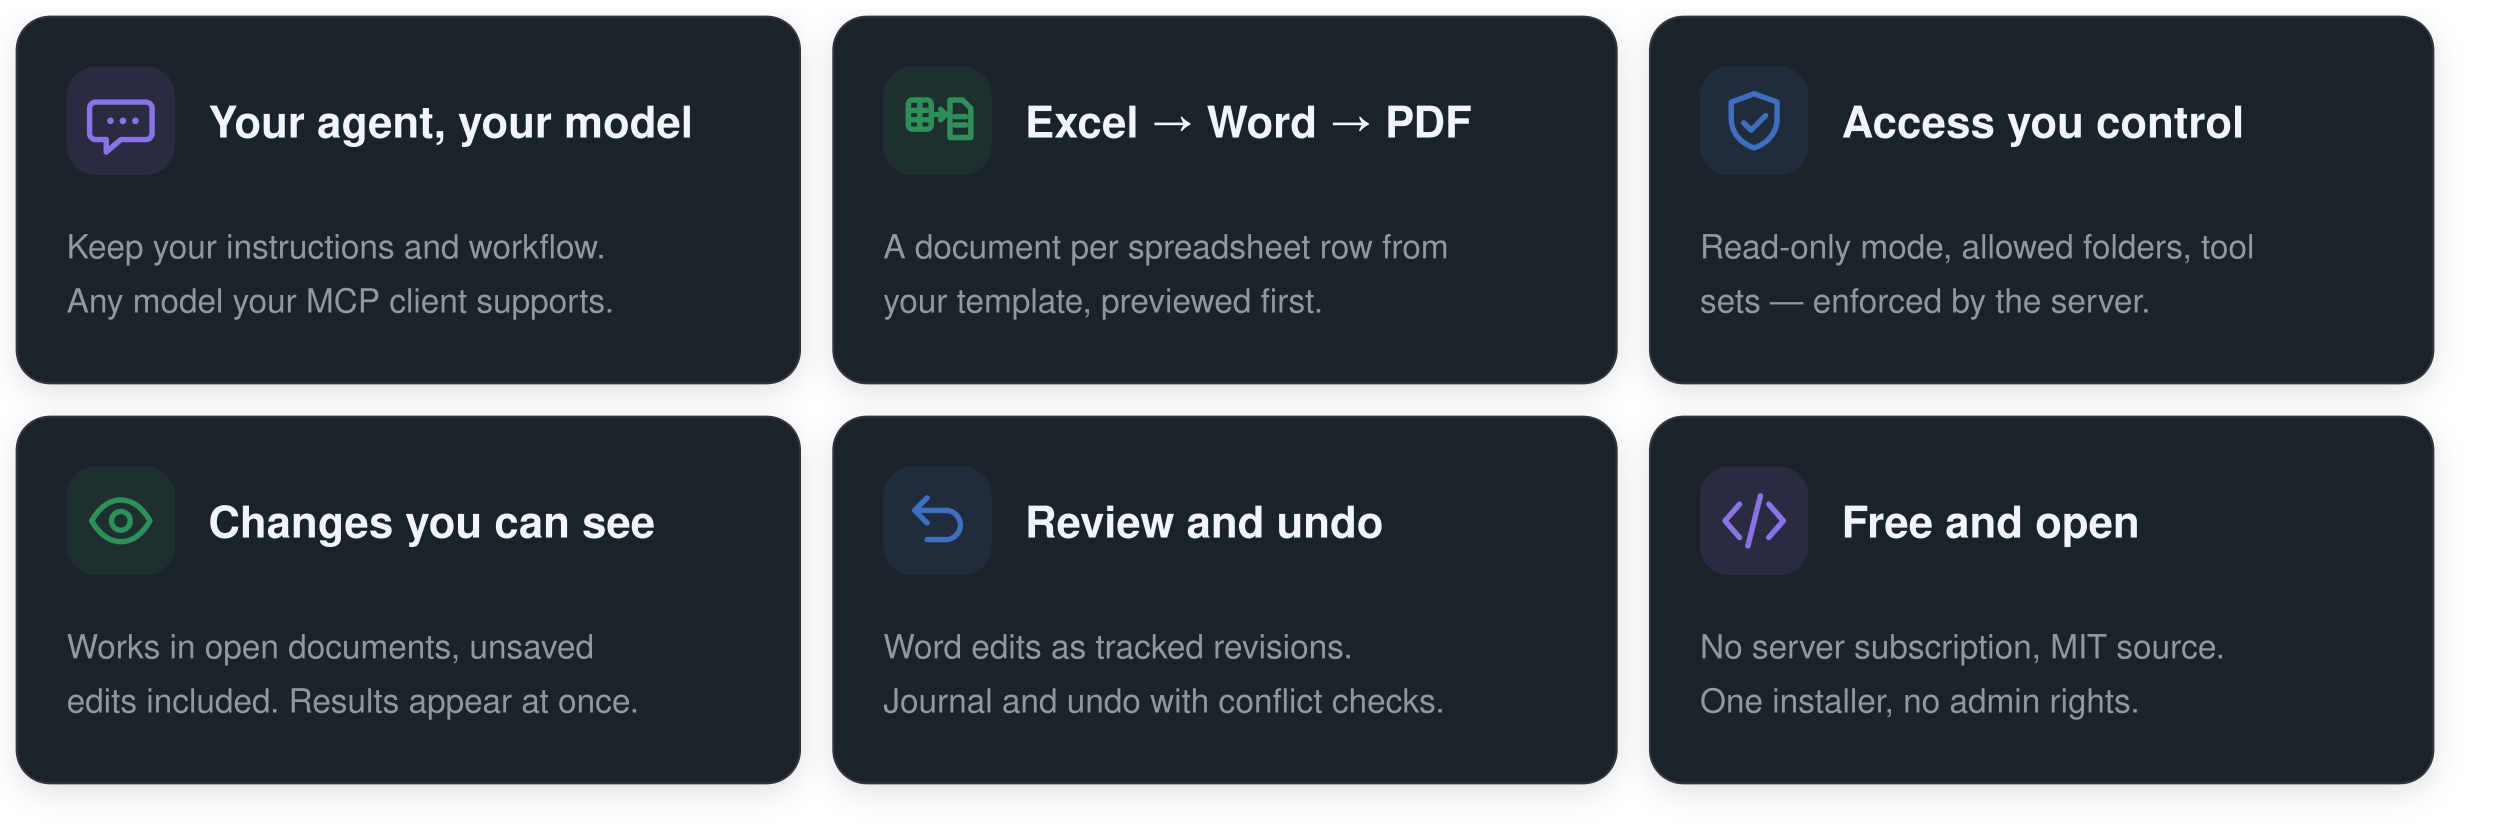
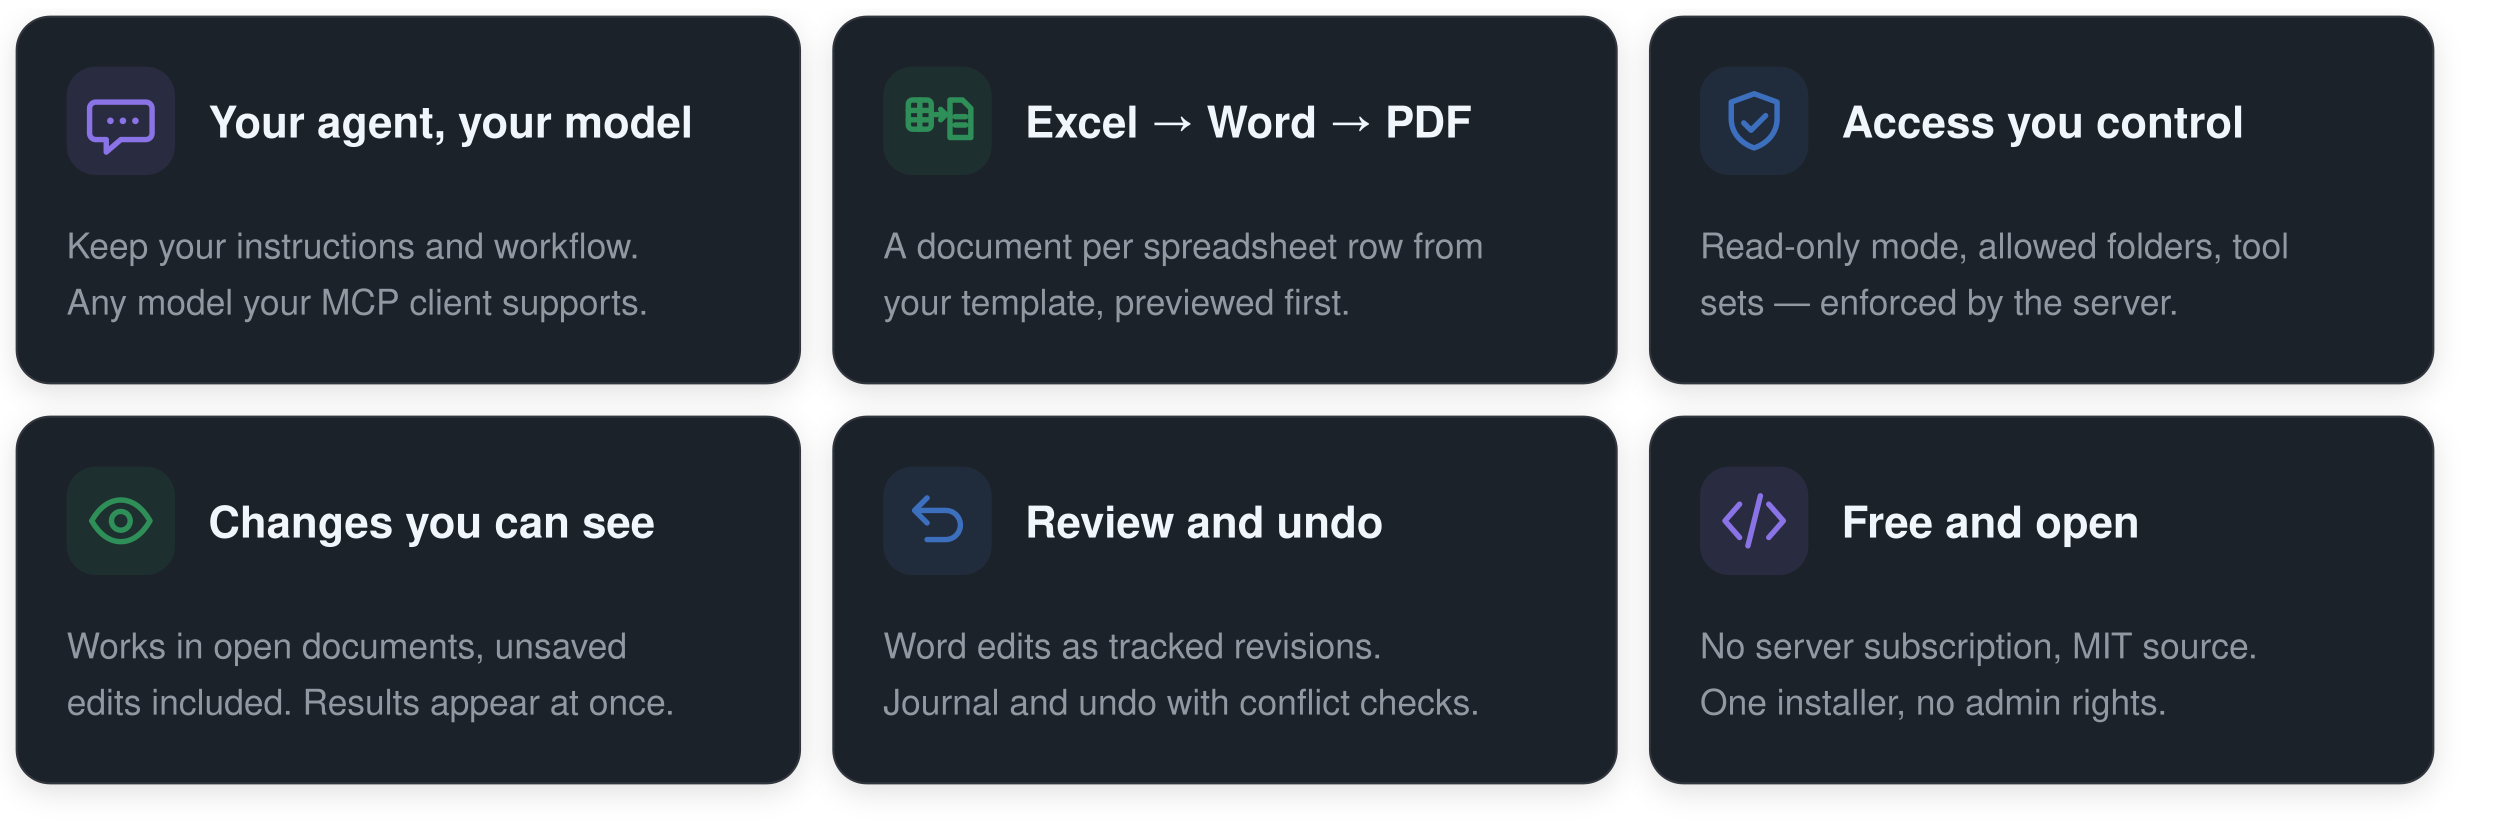
<svg xmlns="http://www.w3.org/2000/svg" width="1200" height="400" viewBox="0 0 1200 400" role="img" aria-label="Your agent, your model: Keep your instructions and workflow. Any model your MCP client supports.; Excel → Word → PDF: A document per spreadsheet row from your template, previewed first.; Access you control: Read-only mode, allowed folders, tool sets — enforced by the server.; Changes you can see: Works in open documents, unsaved edits included. Results appear at once.; Review and undo: Word edits as tracked revisions. Journal and undo with conflict checks.; Free and open: No server subscription, MIT source. One installer, no admin rights.">
  <defs>
    <filter id="sh" x="-10%" y="-10%" width="120%" height="130%">
      <feDropShadow dx="0" dy="4" stdDeviation="7" flood-color="#000000" flood-opacity="0.12" />
    </filter>
  </defs>
  <g filter="url(#sh)">
    <rect x="8" y="8" width="376" height="176" rx="16" fill="#1c2129" stroke="#30363d" />
  </g>
  <rect x="32" y="32" width="52" height="52" rx="14" fill="#8a73e6" fill-opacity="0.12" />
  <path fill="none" stroke="#8a73e6" stroke-width="2.6" stroke-linecap="round" stroke-linejoin="round" d="M46 49 h24 a3 3 0 0 1 3 3 v12 a3 3 0 0 1 -3 3 h-12 l-7 6 v-6 h-5 a3 3 0 0 1 -3 -3 v-12 a3 3 0 0 1 3 -3 z" />
  <circle cx="53" cy="58" r="1.6" fill="#8a73e6" />
  <circle cx="59" cy="58" r="1.6" fill="#8a73e6" />
  <circle cx="65" cy="58" r="1.6" fill="#8a73e6" />
  <text x="100" y="66" font-family="Segoe UI, system-ui, -apple-system, Helvetica, Arial, sans-serif" font-size="21" font-weight="700" fill="#f0f6fc" text-anchor="start">Your agent, your model</text>
-   <text x="32" y="124" font-family="Segoe UI, system-ui, -apple-system, Helvetica, Arial, sans-serif" font-size="16" font-weight="400" fill="#9198a1" text-anchor="start">Keep your instructions and workflow.</text>
-   <text x="32" y="150" font-family="Segoe UI, system-ui, -apple-system, Helvetica, Arial, sans-serif" font-size="16" font-weight="400" fill="#9198a1" text-anchor="start">Any model your MCP client supports.</text>
+   <text x="32" y="124" font-family="Segoe UI, system-ui, -apple-system, Helvetica, Arial, sans-serif" font-size="17" font-weight="400" fill="#9198a1" text-anchor="start">Keep your instructions and workflow.</text>
+   <text x="32" y="151" font-family="Segoe UI, system-ui, -apple-system, Helvetica, Arial, sans-serif" font-size="17" font-weight="400" fill="#9198a1" text-anchor="start">Any model your MCP client supports.</text>
  <g filter="url(#sh)">
    <rect x="400" y="8" width="376" height="176" rx="16" fill="#1c2129" stroke="#30363d" />
  </g>
  <rect x="424" y="32" width="52" height="52" rx="14" fill="#2f8f58" fill-opacity="0.12" />
  <rect fill="none" stroke="#2f8f58" stroke-width="2.6" stroke-linecap="round" stroke-linejoin="round" x="436" y="48" width="11" height="14" rx="2" />
  <path fill="none" stroke="#2f8f58" stroke-width="2.6" stroke-linecap="round" stroke-linejoin="round" d="M436 53 h11 M436 57.5 h11 M441.5 48 v14" />
  <path fill="none" stroke="#2f8f58" stroke-width="2.6" stroke-linecap="round" stroke-linejoin="round" d="M449 55 h5 m-2.5 -2.5 l2.5 2.5 l-2.5 2.5" />
  <path fill="none" stroke="#2f8f58" stroke-width="2.6" stroke-linecap="round" stroke-linejoin="round" d="M456 48 h6 l4 4 v14 h-10 z M458.5 56 h5 M458.5 60 h5" />
  <text x="492" y="66" font-family="Segoe UI, system-ui, -apple-system, Helvetica, Arial, sans-serif" font-size="21" font-weight="700" fill="#f0f6fc" text-anchor="start">Excel → Word → PDF</text>
-   <text x="424" y="124" font-family="Segoe UI, system-ui, -apple-system, Helvetica, Arial, sans-serif" font-size="16" font-weight="400" fill="#9198a1" text-anchor="start">A document per spreadsheet row from</text>
-   <text x="424" y="150" font-family="Segoe UI, system-ui, -apple-system, Helvetica, Arial, sans-serif" font-size="16" font-weight="400" fill="#9198a1" text-anchor="start">your template, previewed first.</text>
+   <text x="424" y="124" font-family="Segoe UI, system-ui, -apple-system, Helvetica, Arial, sans-serif" font-size="17" font-weight="400" fill="#9198a1" text-anchor="start">A document per spreadsheet row from</text>
+   <text x="424" y="151" font-family="Segoe UI, system-ui, -apple-system, Helvetica, Arial, sans-serif" font-size="17" font-weight="400" fill="#9198a1" text-anchor="start">your template, previewed first.</text>
  <g filter="url(#sh)">
    <rect x="792" y="8" width="376" height="176" rx="16" fill="#1c2129" stroke="#30363d" />
  </g>
  <rect x="816" y="32" width="52" height="52" rx="14" fill="#3d6fbf" fill-opacity="0.12" />
  <path fill="none" stroke="#3d6fbf" stroke-width="2.6" stroke-linecap="round" stroke-linejoin="round" d="M842 45 l11 4 v8 c0 7 -5 12 -11 14 c-6 -2 -11 -7 -11 -14 v-8 z" />
  <path fill="none" stroke="#3d6fbf" stroke-width="2.6" stroke-linecap="round" stroke-linejoin="round" d="M837 59 l3.5 3.5 l7 -7" />
  <text x="884" y="66" font-family="Segoe UI, system-ui, -apple-system, Helvetica, Arial, sans-serif" font-size="21" font-weight="700" fill="#f0f6fc" text-anchor="start">Access you control</text>
-   <text x="816" y="124" font-family="Segoe UI, system-ui, -apple-system, Helvetica, Arial, sans-serif" font-size="16" font-weight="400" fill="#9198a1" text-anchor="start">Read-only mode, allowed folders, tool</text>
-   <text x="816" y="150" font-family="Segoe UI, system-ui, -apple-system, Helvetica, Arial, sans-serif" font-size="16" font-weight="400" fill="#9198a1" text-anchor="start">sets — enforced by the server.</text>
+   <text x="816" y="124" font-family="Segoe UI, system-ui, -apple-system, Helvetica, Arial, sans-serif" font-size="17" font-weight="400" fill="#9198a1" text-anchor="start">Read-only mode, allowed folders, tool</text>
+   <text x="816" y="151" font-family="Segoe UI, system-ui, -apple-system, Helvetica, Arial, sans-serif" font-size="17" font-weight="400" fill="#9198a1" text-anchor="start">sets — enforced by the server.</text>
  <g filter="url(#sh)">
    <rect x="8" y="200" width="376" height="176" rx="16" fill="#1c2129" stroke="#30363d" />
  </g>
  <rect x="32" y="224" width="52" height="52" rx="14" fill="#2f8f58" fill-opacity="0.12" />
  <path fill="none" stroke="#2f8f58" stroke-width="2.6" stroke-linecap="round" stroke-linejoin="round" d="M44 250 c4 -7 9 -10 14 -10 s10 3 14 10 c-4 7 -9 10 -14 10 s-10 -3 -14 -10 z" />
  <circle fill="none" stroke="#2f8f58" stroke-width="2.6" stroke-linecap="round" stroke-linejoin="round" cx="58" cy="250" r="4.5" />
  <text x="100" y="258" font-family="Segoe UI, system-ui, -apple-system, Helvetica, Arial, sans-serif" font-size="21" font-weight="700" fill="#f0f6fc" text-anchor="start">Changes you can see</text>
-   <text x="32" y="316" font-family="Segoe UI, system-ui, -apple-system, Helvetica, Arial, sans-serif" font-size="16" font-weight="400" fill="#9198a1" text-anchor="start">Works in open documents, unsaved</text>
-   <text x="32" y="342" font-family="Segoe UI, system-ui, -apple-system, Helvetica, Arial, sans-serif" font-size="16" font-weight="400" fill="#9198a1" text-anchor="start">edits included. Results appear at once.</text>
+   <text x="32" y="316" font-family="Segoe UI, system-ui, -apple-system, Helvetica, Arial, sans-serif" font-size="17" font-weight="400" fill="#9198a1" text-anchor="start">Works in open documents, unsaved</text>
+   <text x="32" y="343" font-family="Segoe UI, system-ui, -apple-system, Helvetica, Arial, sans-serif" font-size="17" font-weight="400" fill="#9198a1" text-anchor="start">edits included. Results appear at once.</text>
  <g filter="url(#sh)">
    <rect x="400" y="200" width="376" height="176" rx="16" fill="#1c2129" stroke="#30363d" />
  </g>
  <rect x="424" y="224" width="52" height="52" rx="14" fill="#3d6fbf" fill-opacity="0.12" />
  <path fill="none" stroke="#3d6fbf" stroke-width="2.6" stroke-linecap="round" stroke-linejoin="round" d="M440 245 h14 a7 7 0 0 1 0 14 h-9" />
  <path fill="none" stroke="#3d6fbf" stroke-width="2.6" stroke-linecap="round" stroke-linejoin="round" d="M445 239 l-6 6 l6 6" />
  <text x="492" y="258" font-family="Segoe UI, system-ui, -apple-system, Helvetica, Arial, sans-serif" font-size="21" font-weight="700" fill="#f0f6fc" text-anchor="start">Review and undo</text>
-   <text x="424" y="316" font-family="Segoe UI, system-ui, -apple-system, Helvetica, Arial, sans-serif" font-size="16" font-weight="400" fill="#9198a1" text-anchor="start">Word edits as tracked revisions.</text>
-   <text x="424" y="342" font-family="Segoe UI, system-ui, -apple-system, Helvetica, Arial, sans-serif" font-size="16" font-weight="400" fill="#9198a1" text-anchor="start">Journal and undo with conflict checks.</text>
+   <text x="424" y="316" font-family="Segoe UI, system-ui, -apple-system, Helvetica, Arial, sans-serif" font-size="17" font-weight="400" fill="#9198a1" text-anchor="start">Word edits as tracked revisions.</text>
+   <text x="424" y="343" font-family="Segoe UI, system-ui, -apple-system, Helvetica, Arial, sans-serif" font-size="17" font-weight="400" fill="#9198a1" text-anchor="start">Journal and undo with conflict checks.</text>
  <g filter="url(#sh)">
    <rect x="792" y="200" width="376" height="176" rx="16" fill="#1c2129" stroke="#30363d" />
  </g>
  <rect x="816" y="224" width="52" height="52" rx="14" fill="#8a73e6" fill-opacity="0.12" />
  <path fill="none" stroke="#8a73e6" stroke-width="2.6" stroke-linecap="round" stroke-linejoin="round" d="M835 242 l-7 8 l7 8 M849 242 l7 8 l-7 8 M845 238 l-6 24" />
  <text x="884" y="258" font-family="Segoe UI, system-ui, -apple-system, Helvetica, Arial, sans-serif" font-size="21" font-weight="700" fill="#f0f6fc" text-anchor="start">Free and open</text>
-   <text x="816" y="316" font-family="Segoe UI, system-ui, -apple-system, Helvetica, Arial, sans-serif" font-size="16" font-weight="400" fill="#9198a1" text-anchor="start">No server subscription, MIT source.</text>
-   <text x="816" y="342" font-family="Segoe UI, system-ui, -apple-system, Helvetica, Arial, sans-serif" font-size="16" font-weight="400" fill="#9198a1" text-anchor="start">One installer, no admin rights.</text>
+   <text x="816" y="316" font-family="Segoe UI, system-ui, -apple-system, Helvetica, Arial, sans-serif" font-size="17" font-weight="400" fill="#9198a1" text-anchor="start">No server subscription, MIT source.</text>
+   <text x="816" y="343" font-family="Segoe UI, system-ui, -apple-system, Helvetica, Arial, sans-serif" font-size="17" font-weight="400" fill="#9198a1" text-anchor="start">One installer, no admin rights.</text>
</svg>
